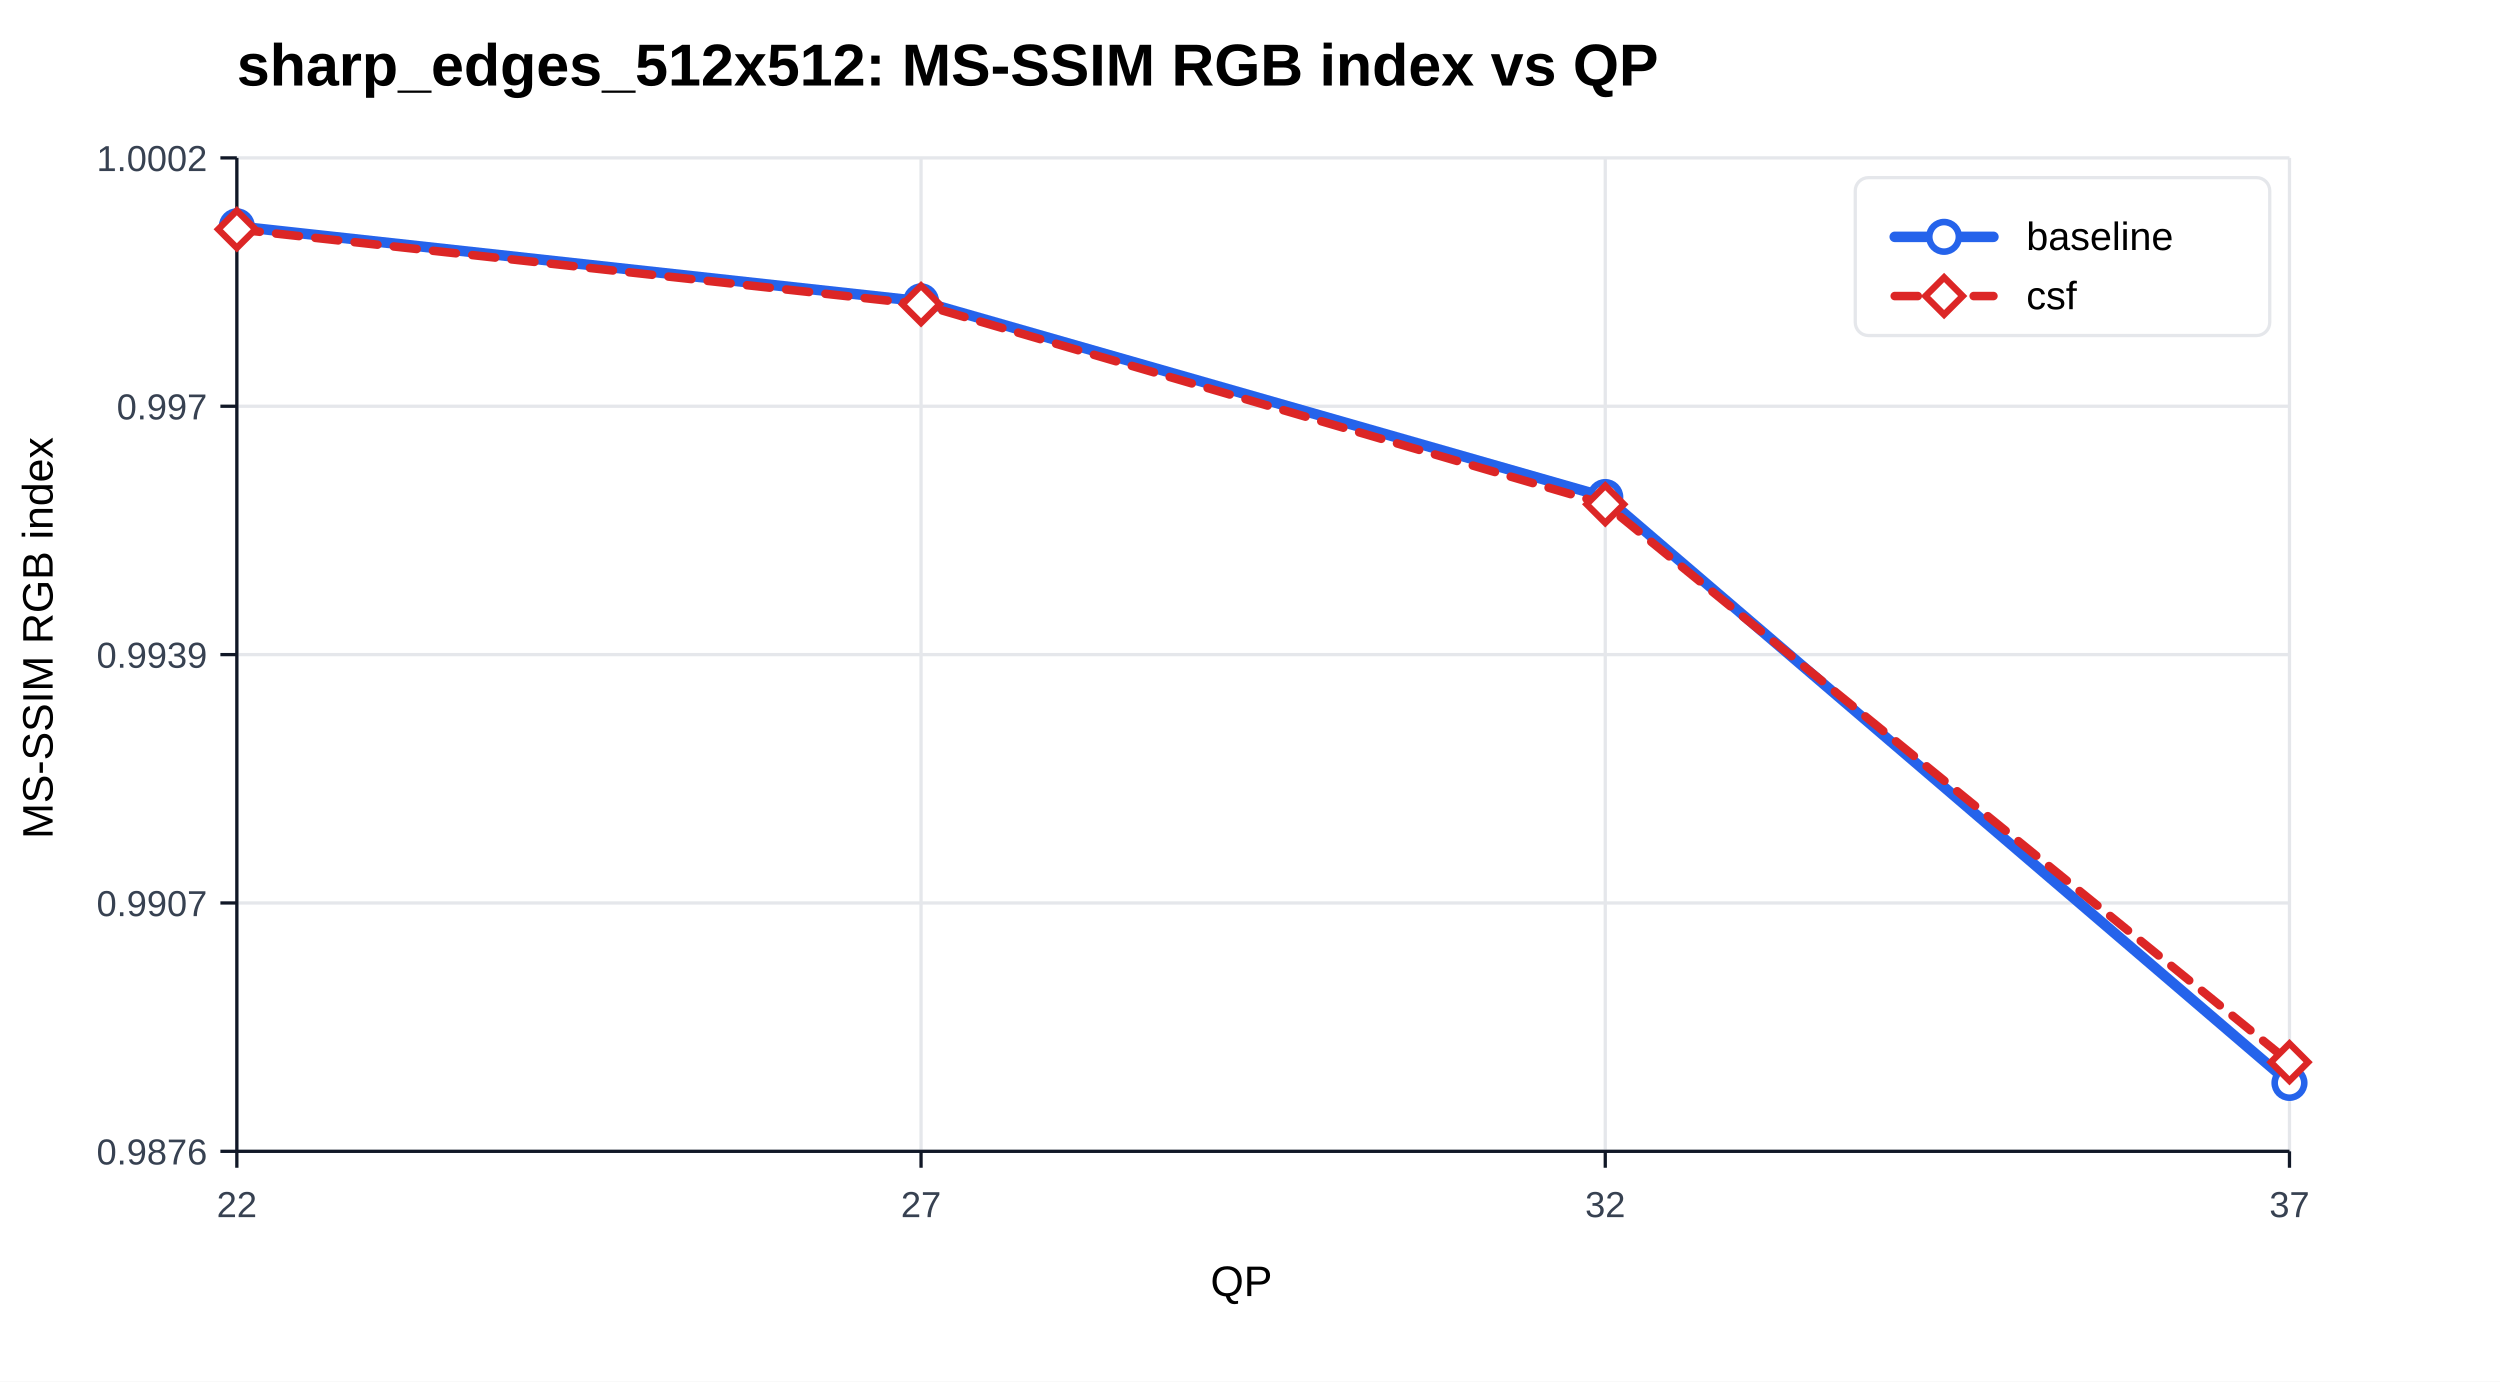
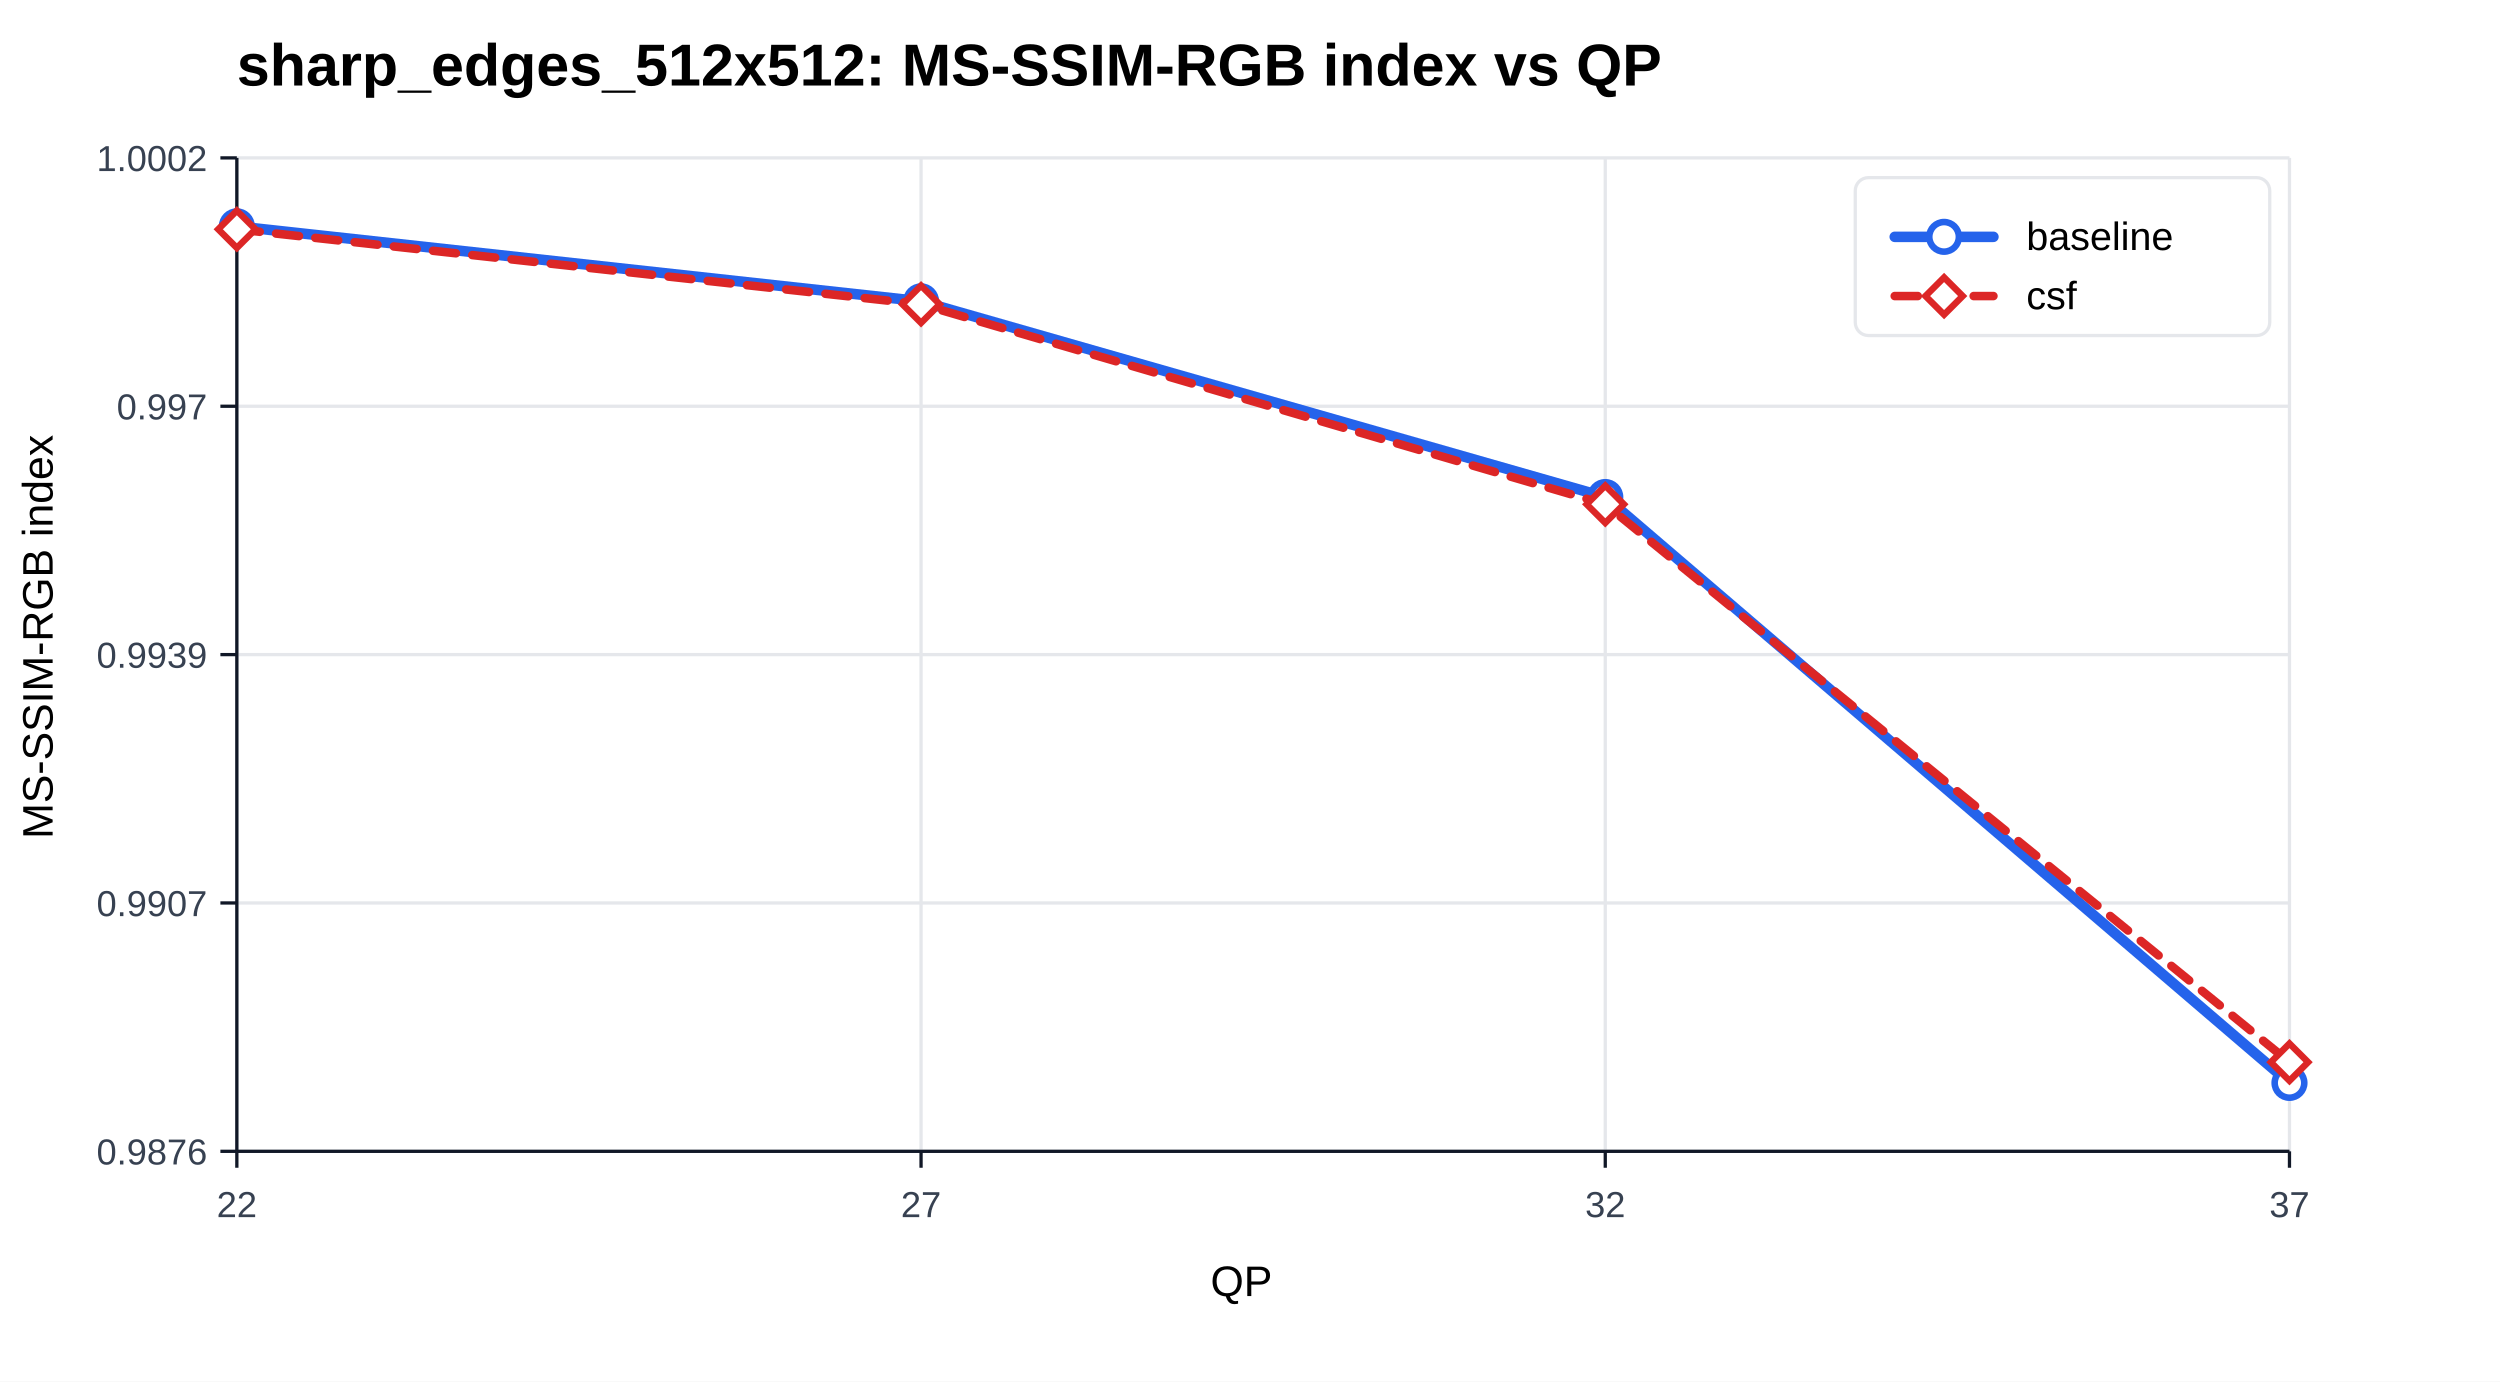
<svg xmlns="http://www.w3.org/2000/svg" width="760" height="420" viewBox="0 0 760 420">
  <rect width="100%" height="100%" fill="#ffffff" />
-   <text x="72" y="26" font-family="Arial" font-size="18" font-weight="700">sharp_edges_512x512: MS-SSIM RGB index vs QP</text>
+   <text x="72" y="26" font-family="Arial" font-size="18" font-weight="700">sharp_edges_512x512: MS-SSIM-RGB index vs QP</text>
  <line x1="72.0" y1="48" x2="72.0" y2="350" stroke="#e5e7eb" stroke-width="1" />
  <line x1="280.0" y1="48" x2="280.0" y2="350" stroke="#e5e7eb" stroke-width="1" />
  <line x1="488.0" y1="48" x2="488.0" y2="350" stroke="#e5e7eb" stroke-width="1" />
  <line x1="696.0" y1="48" x2="696.0" y2="350" stroke="#e5e7eb" stroke-width="1" />
  <line x1="72" y1="350.0" x2="696" y2="350.0" stroke="#e5e7eb" stroke-width="1" />
  <line x1="72" y1="274.5" x2="696" y2="274.5" stroke="#e5e7eb" stroke-width="1" />
  <line x1="72" y1="199.0" x2="696" y2="199.0" stroke="#e5e7eb" stroke-width="1" />
  <line x1="72" y1="123.5" x2="696" y2="123.5" stroke="#e5e7eb" stroke-width="1" />
  <line x1="72" y1="48.0" x2="696" y2="48.0" stroke="#e5e7eb" stroke-width="1" />
  <line x1="72" y1="350" x2="696" y2="350" stroke="#111827" />
  <line x1="72" y1="48" x2="72" y2="350" stroke="#111827" />
  <text x="368" y="394" font-family="Arial" font-size="13">QP</text>
-   <text x="16" y="255" font-family="Arial" font-size="13" transform="rotate(-90 16,255)">MS-SSIM RGB index</text>
+   <text x="16" y="255" font-family="Arial" font-size="13" transform="rotate(-90 16,255)">MS-SSIM-RGB index</text>
  <line x1="72.0" y1="350" x2="72.0" y2="355" stroke="#111827" />
  <text x="72.0" y="370" font-family="Arial" font-size="11" fill="#374151" text-anchor="middle">22</text>
  <line x1="280.0" y1="350" x2="280.0" y2="355" stroke="#111827" />
  <text x="280.0" y="370" font-family="Arial" font-size="11" fill="#374151" text-anchor="middle">27</text>
  <line x1="488.0" y1="350" x2="488.0" y2="355" stroke="#111827" />
  <text x="488.0" y="370" font-family="Arial" font-size="11" fill="#374151" text-anchor="middle">32</text>
  <line x1="696.0" y1="350" x2="696.0" y2="355" stroke="#111827" />
  <text x="696.0" y="370" font-family="Arial" font-size="11" fill="#374151" text-anchor="middle">37</text>
  <line x1="67" y1="350.0" x2="72" y2="350.0" stroke="#111827" />
  <text x="63" y="354.0" font-family="Arial" font-size="11" fill="#374151" text-anchor="end">0.9876</text>
  <line x1="67" y1="274.5" x2="72" y2="274.5" stroke="#111827" />
  <text x="63" y="278.5" font-family="Arial" font-size="11" fill="#374151" text-anchor="end">0.9907</text>
  <line x1="67" y1="199.0" x2="72" y2="199.0" stroke="#111827" />
  <text x="63" y="203.0" font-family="Arial" font-size="11" fill="#374151" text-anchor="end">0.9939</text>
  <line x1="67" y1="123.5" x2="72" y2="123.5" stroke="#111827" />
  <text x="63" y="127.5" font-family="Arial" font-size="11" fill="#374151" text-anchor="end">0.997</text>
  <line x1="67" y1="48.0" x2="72" y2="48.0" stroke="#111827" />
  <text x="63" y="52.0" font-family="Arial" font-size="11" fill="#374151" text-anchor="end">1.0002</text>
  <polyline fill="none" stroke="#2563eb" stroke-width="3.2" stroke-linecap="round" stroke-linejoin="round" points="72.0,68.8 280.0,91.6 488.0,151.1 696.0,329.2" />
  <circle cx="72.0" cy="68.8" r="4.5" fill="#ffffff" stroke="#2563eb" stroke-width="2" />
  <circle cx="280.0" cy="91.6" r="4.5" fill="#ffffff" stroke="#2563eb" stroke-width="2" />
  <circle cx="488.0" cy="151.1" r="4.5" fill="#ffffff" stroke="#2563eb" stroke-width="2" />
  <circle cx="696.0" cy="329.2" r="4.5" fill="#ffffff" stroke="#2563eb" stroke-width="2" />
  <polyline fill="none" stroke="#dc2626" stroke-width="2.6" stroke-linecap="round" stroke-linejoin="round" stroke-dasharray="7 5" points="72.0,69.7 280.0,92.5 488.0,153.3 696.0,322.9" />
  <rect x="68.0" y="65.7" width="8" height="8" transform="rotate(45 72.0 69.7)" fill="#ffffff" stroke="#dc2626" stroke-width="2" />
  <rect x="276.0" y="88.5" width="8" height="8" transform="rotate(45 280.0 92.5)" fill="#ffffff" stroke="#dc2626" stroke-width="2" />
  <rect x="484.0" y="149.3" width="8" height="8" transform="rotate(45 488.0 153.3)" fill="#ffffff" stroke="#dc2626" stroke-width="2" />
  <rect x="692.0" y="318.9" width="8" height="8" transform="rotate(45 696.0 322.9)" fill="#ffffff" stroke="#dc2626" stroke-width="2" />
  <rect x="564" y="54" width="126" height="48" rx="4" fill="#ffffff" stroke="#e5e7eb" />
  <line x1="576" y1="72" x2="606" y2="72" stroke="#2563eb" stroke-width="3.2" stroke-linecap="round" />
  <circle cx="591.0" cy="72.0" r="4.5" fill="#ffffff" stroke="#2563eb" stroke-width="2" />
  <text x="616" y="76" font-family="Arial" font-size="12">baseline</text>
  <line x1="576" y1="90" x2="606" y2="90" stroke="#dc2626" stroke-width="2.6" stroke-linecap="round" stroke-dasharray="7 5" />
  <rect x="587.0" y="86.0" width="8" height="8" transform="rotate(45 591.0 90.0)" fill="#ffffff" stroke="#dc2626" stroke-width="2" />
  <text x="616" y="94" font-family="Arial" font-size="12">csf</text>
</svg>
